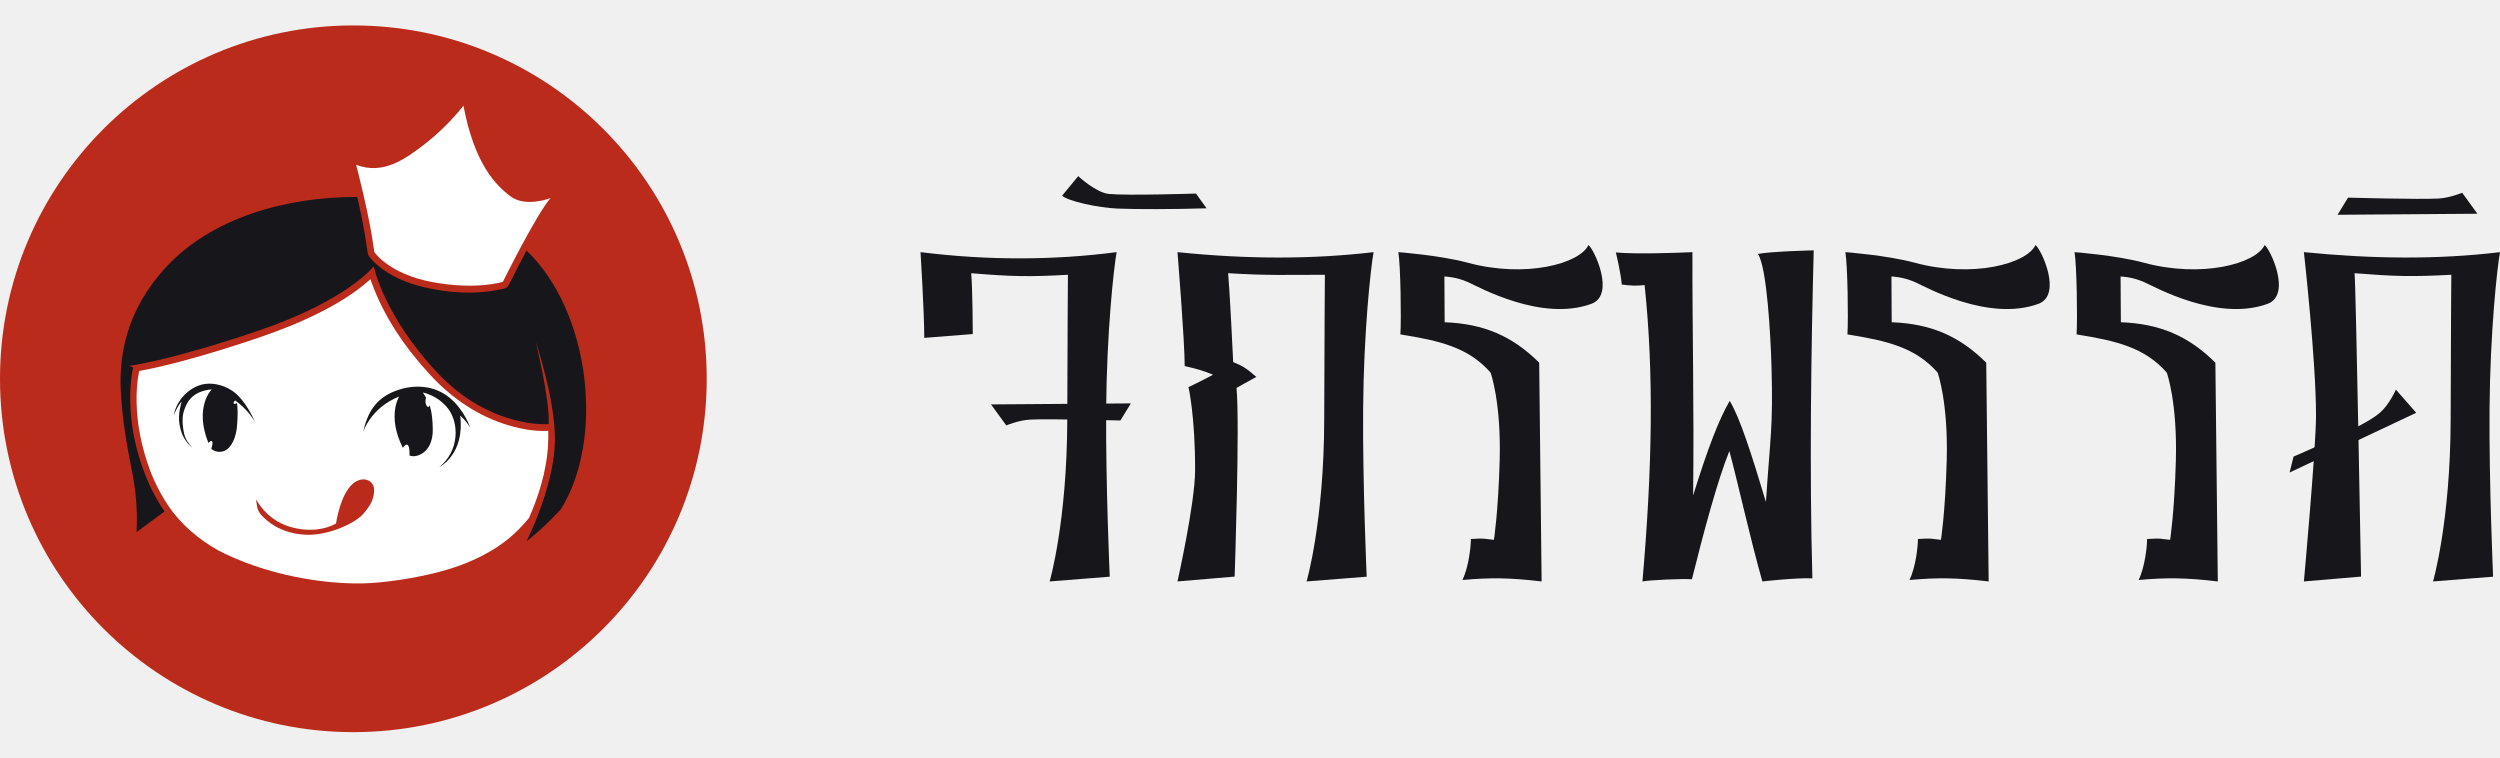
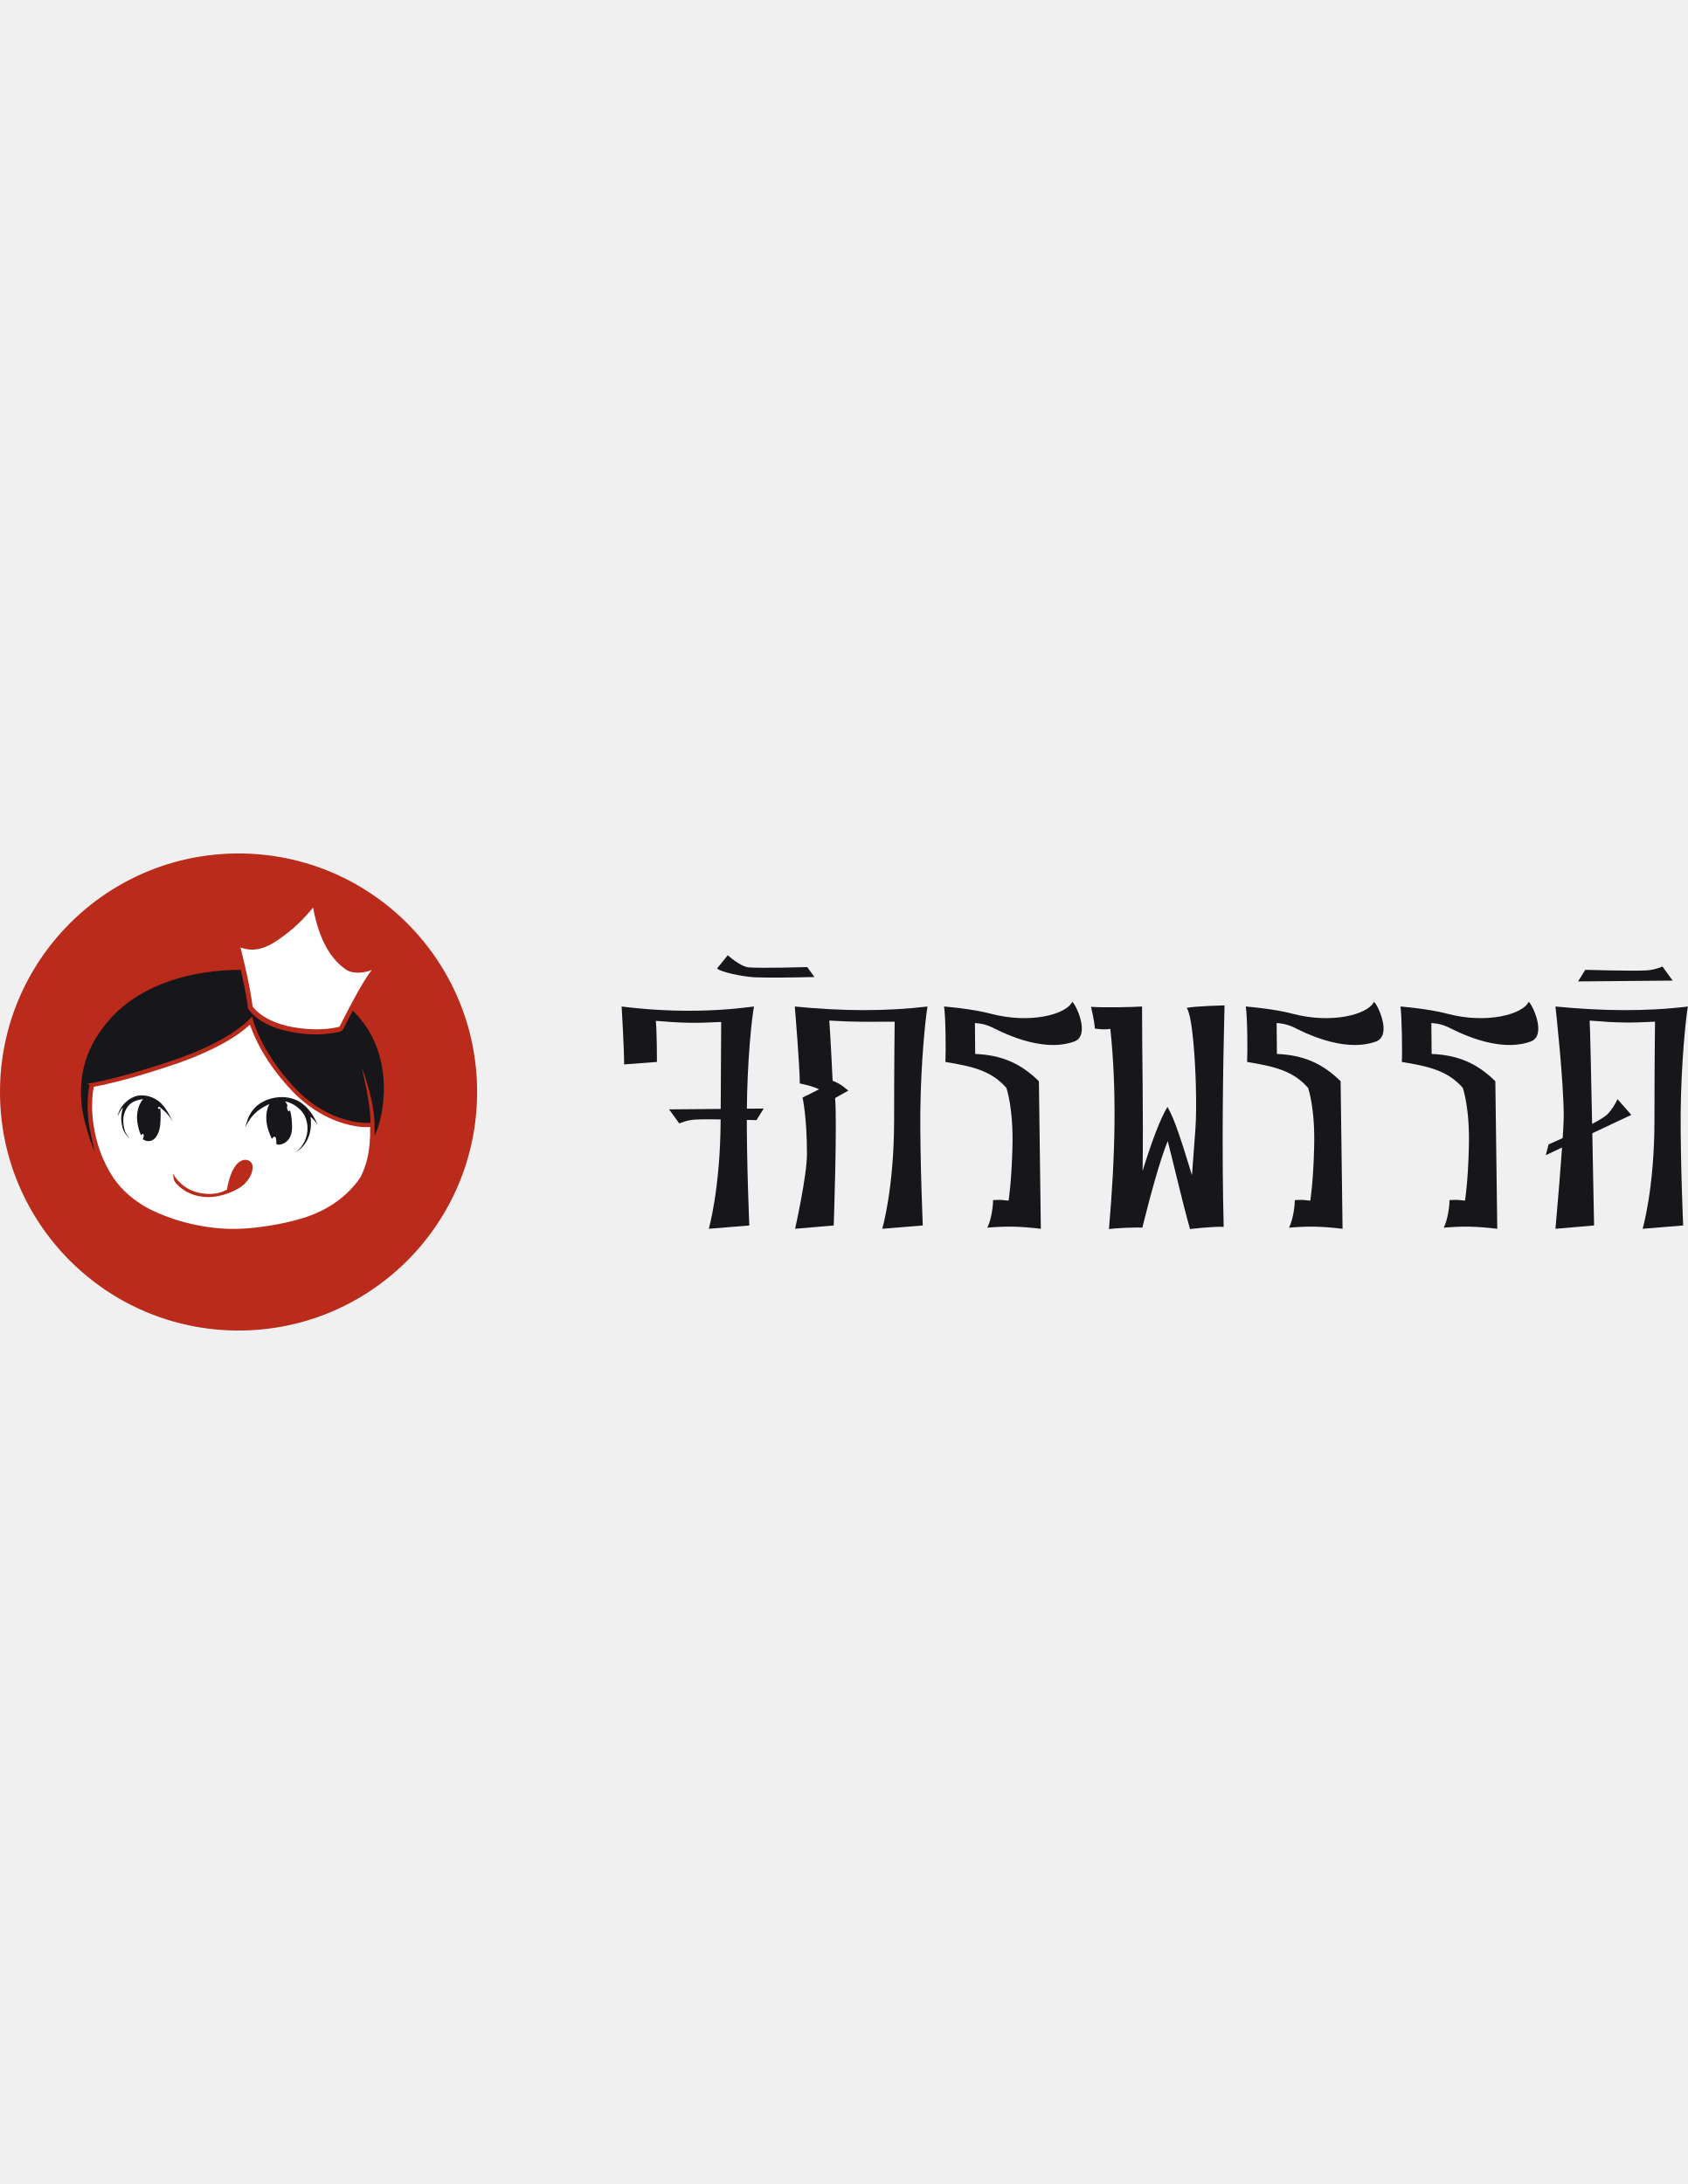
- <svg xmlns="http://www.w3.org/2000/svg" width="100%" height="100%" viewBox="0 0 99 30" version="1.1" xml:space="preserve" style="fill-rule:evenodd;clip-rule:evenodd;stroke-linejoin:round;stroke-miterlimit:1.414;">
+ <svg xmlns="http://www.w3.org/2000/svg" version="1.1" id="Layer_1" x="0px" y="0px" viewBox="0 0 612 792" style="enable-background:new 0 0 612 792;" xml:space="preserve">
+   <style type="text/css">
+ 	.st0{fill:#BB2B1B;}
+ 	.st1{fill:#FFFFFF;}
+ 	.st2{fill:#16161B;}
+ </style>
  <g id="logo_white">
    <g>
-       <circle cx="13.993" cy="15" r="13.993" style="fill:#bb2b1b;" />
+       <circle class="st0" cx="86.5" cy="396" r="86.5" />
      <g>
-         <path d="M8.886,21.919c-0.7,-0.336 -1.466,-0.91 -2.001,-1.59c-0.565,-0.719 -0.881,-1.54 -0.936,-1.687c-0.324,-0.864 -0.522,-1.786 -0.54,-2.711c-0.008,-0.416 0.017,-0.835 0.104,-1.24l0.007,-0.001c0.287,-0.053 0.573,-0.114 0.857,-0.181c1.121,-0.263 2.229,-0.596 3.326,-0.956c0.795,-0.261 1.582,-0.539 2.341,-0.882c0.936,-0.423 1.845,-0.921 2.595,-1.586c0.01,-0.009 0.02,-0.018 0.03,-0.027c0,0 0.025,0.07 0.043,0.121c0.499,1.388 1.352,2.62 2.358,3.703c0.841,0.906 1.905,1.625 3.093,1.968c0.506,0.146 1.032,0.239 1.548,0.212c0.007,0.173 0.001,0.346 -0.007,0.519c-0.051,1.118 -0.424,2.186 -0.758,2.932c-0.435,0.527 -1.088,1.215 -2.471,1.777c-1.292,0.526 -2.964,0.751 -3.829,0.801c-1.338,0.078 -3.67,-0.169 -5.76,-1.172Z" style="fill:#fff;" />
-         <path d="M10.142,19.77c0,0 0.374,0.797 1.321,1.085c0.786,0.239 1.459,0.099 1.844,-0.126c0,0 0.184,-1.33 0.796,-1.666c0.374,-0.205 0.71,0.017 0.712,0.329c0.003,0.307 -0.104,0.598 -0.44,0.968c-0.356,0.392 -1.39,0.844 -2.229,0.816c-1.056,-0.034 -1.597,-0.569 -1.785,-0.764c-0.197,-0.206 -0.191,-0.433 -0.219,-0.642Z" style="fill:#bb2b1b;" />
-         <path d="M14.378,17.115c0,0 0.286,-0.958 1.43,-1.413c0,0 -0.494,0.764 0.145,2.033c0,0 0.103,-0.173 0.191,-0.116c0.088,0.057 0.072,0.418 0.072,0.418c0,0 0.147,0.073 0.372,-0.014c0.225,-0.087 0.559,-0.347 0.549,-1.037c-0.01,-0.691 -0.127,-0.935 -0.127,-0.935c0,0 -0.013,0.054 -0.047,0.065c-0.034,0.012 -0.162,-0.103 -0.094,-0.368c0,0 -0.09,-0.171 -0.129,-0.206c0,0 0.602,0.104 1.015,0.655c0.413,0.552 0.456,1.641 -0.362,2.301c0,0 1.02,-0.498 0.831,-2.036c0,0 0.203,0.15 0.397,0.473c0,0 -0.222,-0.691 -0.813,-1.181c-0.591,-0.49 -1.4,-0.563 -2.166,-0.267c-0.765,0.296 -1.092,0.853 -1.264,1.628Z" style="fill:#16161b;" />
-         <path d="M7.644,17.761c0,0 -0.232,-0.232 -0.316,-0.466c-0.084,-0.235 -0.142,-0.719 -0.052,-0.998c0.091,-0.28 0.254,-0.796 1.11,-0.879c0,0 -0.708,0.693 -0.132,2.125c0,0 0.087,-0.121 0.143,-0.065c0.057,0.055 -0.031,0.295 -0.031,0.295c0,0 0.214,0.2 0.511,0.085c0.297,-0.115 0.466,-0.551 0.505,-0.942c0.039,-0.391 0.038,-0.819 -0.004,-0.954c0,0 -0.092,0.065 -0.122,0.015c-0.03,-0.049 0.057,-0.119 0.057,-0.119c0,0 0.518,0.353 0.799,0.879c0,0 -0.277,-0.665 -0.685,-1.073c-0.408,-0.408 -1.071,-0.583 -1.562,-0.395c-0.491,0.187 -0.888,0.643 -0.984,1.181c0,0 0.143,-0.38 0.316,-0.551c0,0 -0.166,0.487 -0.088,0.909c0.066,0.352 0.16,0.622 0.535,0.953Z" style="fill:#16161b;" />
-         <path d="M14.823,9.979c0,0 0.56,0.866 2.3,1.192c1.739,0.326 2.791,-0.011 2.791,-0.011c0,0 1.325,-2.675 1.887,-3.315c0,0 -0.991,0.385 -1.591,-0.074c-0.601,-0.459 -1.421,-1.291 -1.857,-3.585c0,0 -0.596,0.785 -1.472,1.471c-0.876,0.686 -1.717,1.266 -2.778,0.871c0,0 0.54,2.028 0.72,3.451Z" style="fill:#fff;" />
-         <path d="M20.851,9.92c2.552,2.457 3.079,7.49 1.364,10.237c0,0 -0.579,0.664 -1.366,1.278c0,0 1.066,-2.091 1.125,-3.892c0.053,-1.62 -0.763,-4.025 -0.763,-4.025c0,0 0.566,2.278 0.516,3.276c0,0 -2.313,0.203 -4.425,-2.054c-2.113,-2.256 -2.504,-4.195 -2.504,-4.195c0,0 -1.021,1.344 -4.574,2.553c-3.554,1.208 -5.11,1.388 -5.11,1.388l0.159,0.062c0,0 -0.3,1.198 0.063,2.881c0.174,0.806 0.526,1.888 1.182,2.822l-1.11,0.821c0.053,-0.987 -0.061,-1.801 -0.172,-2.356c-0.369,-1.851 -0.397,-2.501 -0.438,-3.012c-0.119,-1.5 0.153,-3.356 1.76,-5.106c1.822,-1.984 4.777,-2.804 7.588,-2.8c0.161,0.694 0.3,1.393 0.397,2.099c0.008,0.059 0.016,0.118 0.03,0.174l0.027,0.054c0.091,0.14 0.215,0.258 0.342,0.368c0.516,0.448 1.174,0.721 1.845,0.879c0.962,0.227 1.993,0.299 2.965,0.101c0.108,-0.022 0.219,-0.033 0.306,-0.089c0.055,-0.035 0.06,-0.054 0.095,-0.106l0.004,-0.008c0.226,-0.453 0.455,-0.904 0.694,-1.35Z" style="fill:#16161b;" />
+         <path class="st1" d="M54.9,438.8c-4.3-2.1-9.1-5.6-12.4-9.8c-3.5-4.4-5.4-9.5-5.8-10.4c-2-5.3-3.2-11-3.3-16.8     c0-2.6,0.1-5.2,0.6-7.7l0,0c1.8-0.3,3.5-0.7,5.3-1.1c6.9-1.6,13.8-3.7,20.6-5.9c4.9-1.6,9.8-3.3,14.5-5.5     c5.8-2.6,11.4-5.7,16-9.8c0.1-0.1,0.1-0.1,0.2-0.2c0,0,0.2,0.4,0.3,0.7c3.1,8.6,8.4,16.2,14.6,22.9c5.2,5.6,11.8,10,19.1,12.2     c3.1,0.9,6.4,1.5,9.6,1.3c0,1.1,0,2.1,0,3.2c-0.3,6.9-1.3,10.3-3.4,14.9c-3,4.5-8.4,10-17,13.5c-8,3.3-19.6,4.9-25,5.2     C80.6,446.1,67.9,445,54.9,438.8L54.9,438.8z" />
+         <path class="st0" d="M62.7,425.5c0,0,2.3,4.9,8.2,6.7c4.9,1.5,9,0.6,11.4-0.8c0,0,1.1-8.2,4.9-10.3c2.3-1.3,4.4,0.1,4.4,2     c0,1.9-0.6,3.7-2.7,6c-2.2,2.4-8.6,5.2-13.8,5c-6.5-0.2-9.9-3.5-11-4.7C62.8,428.2,62.9,426.8,62.7,425.5z" />
+         <path class="st2" d="M88.9,409.1c0,0,1.8-5.9,8.8-8.7c0,0-3.1,4.7,0.9,12.6c0,0,0.6-1.1,1.2-0.7c0.5,0.4,0.4,2.6,0.4,2.6     s0.9,0.5,2.3-0.1c1.4-0.5,3.5-2.1,3.4-6.4c-0.1-4.3-0.8-5.8-0.8-5.8s-0.1,0.3-0.3,0.4c-0.2,0.1-1-0.6-0.6-2.3     c0,0-0.6-1.1-0.8-1.3c0,0,3.7,0.6,6.3,4c2.6,3.4,2.8,10.1-2.2,14.2c0,0,6.3-3.1,5.1-12.6c0,0,1.3,0.9,2.5,2.9c0,0-1.4-4.3-5-7.3     s-8.7-3.5-13.4-1.7C92,400.8,89.9,404.3,88.9,409.1L88.9,409.1z" />
+         <path class="st2" d="M47.3,413.1c0,0-1.4-1.4-2-2.9c-0.5-1.5-0.9-4.4-0.3-6.2c0.6-1.7,1.6-4.9,6.9-5.4c0,0-4.4,4.3-0.8,13.1     c0,0,0.5-0.7,0.9-0.4c0.4,0.3-0.2,1.8-0.2,1.8s1.3,1.2,3.2,0.5c1.8-0.7,2.9-3.4,3.1-5.8c0.2-2.4,0.2-5.1,0-5.9     c0,0-0.6,0.4-0.8,0.1c-0.2-0.3,0.4-0.7,0.4-0.7s3.2,2.2,4.9,5.4c0,0-1.7-4.1-4.2-6.6c-2.5-2.5-6.6-3.6-9.7-2.4     c-3,1.2-5.5,4-6.1,7.3c0,0,0.9-2.3,2-3.4c0,0-1,3-0.5,5.6C44.4,409.4,44.9,411,47.3,413.1L47.3,413.1z" />
+         <path class="st1" d="M91.6,365c0,0,3.5,5.4,14.2,7.4c10.8,2,17.3-0.1,17.3-0.1s8.2-16.5,11.7-20.5c0,0-6.1,2.4-9.8-0.5     c-3.7-2.8-8.8-8-11.5-22.2c0,0-3.7,4.9-9.1,9.1s-10.6,7.8-17.2,5.4C87.2,343.6,90.5,356.2,91.6,365z" />
+         <path class="st2" d="M135.8,408.9c0.3-9.4-4.7-22-4.7-22s3.5,14.1,3.2,20.3c0,0-14.3,1.3-27.4-12.7     c-13.1-13.9-15.5-25.9-15.5-25.9s-6.3,8.3-28.3,15.8c-22,7.5-31.6,8.6-31.6,8.6l1,0.4c0,0-1.9,7.4,0.4,17.8     c1.1,5,1.4,6.5,1.4,6.5c-2.6-6.6-4.6-13.9-4.8-18.1c-0.7-9.3,1-19.8,10.9-30.6c11.3-12.3,29.5-17.3,46.9-17.3     c1,4.3,1.9,8.6,2.5,13c0,0.4,0.1,0.7,0.2,1.1l0.2,0.3c0.6,0.9,1.3,1.6,2.1,2.3c3.2,2.8,7.3,4.5,11.4,5.4     c5.9,1.4,12.3,1.8,18.3,0.6c0.7-0.1,1.4-0.2,1.9-0.6c0.3-0.2,0.4-0.3,0.6-0.7l0,0c1.4-2.8,0.7-1.5,2.2-4.3l1.2-2.3     c15.8,15.2,11.5,38.5,7.9,45.4L135.8,408.9z" />
      </g>
    </g>
    <g>
-       <path d="M39.244,16.015l0.604,0.831c0,0 0.485,-0.203 0.934,-0.229c0.723,-0.042 3.586,0.034 3.586,0.034l0.415,-0.677l-5.539,0.041Z" style="fill:#16161b;" />
-       <path d="M98.106,8.464l-0.604,-0.831c0,0 -0.486,0.203 -0.934,0.229c-0.723,0.042 -3.586,-0.035 -3.586,-0.035l-0.415,0.678l5.539,-0.041Z" style="fill:#16161b;" />
-       <path d="M95.682,16.346l-0.805,-0.917c0,0 -0.252,0.587 -0.634,0.917c-0.381,0.33 -1.245,0.736 -1.779,0.991c-0.983,0.468 -1.639,0.744 -1.639,0.744l-0.158,0.631l5.015,-2.366Z" style="fill:#16161b;" />
-       <path d="M42.061,7.748l0.636,-0.773c0,0 0.702,0.654 1.214,0.705c0.72,0.072 3.45,-0.015 3.45,-0.015l0.419,0.584c-1.364,0.04 -2.712,0.042 -3.512,0.011c-0.801,-0.032 -1.987,-0.298 -2.207,-0.512Z" style="fill:#16161b;" />
-       <path d="M41.566,23.025l2.38,-0.188c0,0 -0.163,-3.661 -0.142,-6.65c0.022,-2.989 0.296,-5.542 0.414,-6.202c-2.458,0.318 -5.038,0.339 -7.765,0c0,0 0.148,2.389 0.148,3.395l1.921,-0.152c0,0 -0.006,-1.816 -0.063,-2.409c1.584,0.131 2.264,0.15 3.831,0.062c0,0 -0.019,2.401 -0.026,5.737c-0.009,4.059 -0.698,6.407 -0.698,6.407Z" style="fill:#16161b;" />
-       <path d="M54.394,9.985c-0.119,0.66 -0.393,3.213 -0.414,6.202c-0.022,2.989 0.141,6.65 0.141,6.65l-2.38,0.188c0,0 0.689,-2.348 0.698,-6.407c0.008,-3.336 0.027,-5.737 0.027,-5.737c-1.579,0.001 -2.212,0.035 -3.831,-0.062c0.054,0.575 0.199,3.416 0.199,3.52c0.382,0.154 0.518,0.242 0.916,0.586c-0.425,0.232 -0.784,0.437 -0.784,0.437c0.136,1.414 -0.074,7.471 -0.074,7.471l-2.264,0.192c0,0 0.695,-3.085 0.698,-4.395c0.006,-2.148 -0.262,-3.3 -0.262,-3.3c0.381,-0.177 0.975,-0.49 0.975,-0.49c-0.4,-0.173 -0.742,-0.253 -1.125,-0.344c0,-1.005 -0.286,-4.507 -0.286,-4.511c2.757,0.283 5.335,0.286 7.766,0Z" style="fill:#16161b;" />
-       <path d="M99,9.985c-0.119,0.66 -0.392,3.213 -0.414,6.202c-0.022,2.989 0.141,6.65 0.141,6.65l-2.379,0.188c0,0 0.688,-2.348 0.698,-6.407c0.007,-3.336 0.026,-5.737 0.026,-5.737c-1.564,0.082 -2.217,0.066 -3.831,-0.062c0.055,0.575 0.257,12.014 0.257,12.014l-2.264,0.192c0,0 0.477,-5.245 0.48,-6.555c0.006,-2.148 -0.479,-6.481 -0.48,-6.485c2.684,0.267 5.28,0.301 7.766,0Z" style="fill:#16161b;" />
-       <path d="M78.751,23.025c-1.252,-0.147 -2.017,-0.158 -3.137,-0.057c0.255,-0.516 0.339,-1.364 0.336,-1.623c0.606,-0.04 0.472,-0.007 0.912,0.032c0,0 0.171,-1.072 0.228,-3.136c0.064,-2.318 -0.359,-3.485 -0.359,-3.485c-0.876,-0.998 -1.995,-1.26 -3.573,-1.514c0.039,-0.616 0.009,-2.698 -0.08,-3.257c0,0 1.652,0.123 2.738,0.417c2.299,0.622 4.438,0.043 4.789,-0.697c0.213,0.139 1.087,1.975 0.111,2.329c-1.976,0.717 -4.456,-0.671 -4.865,-0.855c-0.505,-0.226 -0.95,-0.229 -0.95,-0.229l0.01,1.811c1.548,0.059 2.677,0.542 3.744,1.601l0.096,8.663Z" style="fill:#16161b;" />
-       <path d="M87.825,23.025c-1.251,-0.147 -2.017,-0.158 -3.136,-0.057c0.254,-0.516 0.339,-1.364 0.335,-1.623c0.607,-0.04 0.472,-0.007 0.913,0.032c0,0 0.17,-1.072 0.227,-3.136c0.064,-2.318 -0.359,-3.485 -0.359,-3.485c-0.876,-0.998 -1.995,-1.26 -3.572,-1.514c0.038,-0.616 0.008,-2.698 -0.08,-3.257c0,0 1.651,0.123 2.738,0.417c2.298,0.622 4.437,0.043 4.788,-0.697c0.213,0.139 1.088,1.975 0.112,2.329c-1.977,0.717 -4.456,-0.671 -4.866,-0.855c-0.505,-0.226 -0.95,-0.229 -0.95,-0.229l0.011,1.811c1.548,0.059 2.676,0.542 3.743,1.601l0.096,8.663Z" style="fill:#16161b;" />
-       <path d="M61.048,23.025c-1.252,-0.147 -2.017,-0.158 -3.137,-0.057c0.255,-0.516 0.339,-1.364 0.336,-1.623c0.606,-0.04 0.472,-0.007 0.912,0.032c0,0 0.171,-1.072 0.228,-3.136c0.064,-2.318 -0.359,-3.485 -0.359,-3.485c-0.876,-0.998 -1.995,-1.26 -3.573,-1.514c0.039,-0.616 0.009,-2.698 -0.08,-3.257c0,0 1.652,0.123 2.738,0.417c2.299,0.622 4.438,0.043 4.789,-0.697c0.213,0.139 1.087,1.975 0.111,2.329c-1.976,0.717 -4.456,-0.671 -4.865,-0.855c-0.505,-0.226 -0.95,-0.229 -0.95,-0.229l0.01,1.811c1.548,0.059 2.677,0.542 3.744,1.601l0.096,8.663Z" style="fill:#16161b;" />
-       <path d="M63.988,9.996c0,0 0.194,0.789 0.234,1.272c0.321,0.046 0.625,0.058 0.904,0.02c0.373,3.508 0.303,7.28 -0.085,11.737c0.302,-0.056 1.543,-0.114 1.959,-0.087c0.469,-1.889 1.029,-3.961 1.483,-5.076c0.315,1.153 0.834,3.509 1.307,5.163c0,0 1.358,-0.154 1.98,-0.122c-0.12,-4.303 -0.048,-9.085 0.053,-12.989c0,0 -1.663,0.037 -2.211,0.142c0.361,0.513 0.506,3.277 0.54,4.481c0.067,2.407 -0.05,2.732 -0.221,5.342c-0.56,-1.859 -1.02,-3.319 -1.434,-4.004c-0.432,0.737 -0.888,1.936 -1.449,3.746c0.041,-3.69 -0.035,-6.463 -0.028,-9.636c-0.559,0.027 -2.264,0.088 -3.032,0.011Z" style="fill:#16161b;" />
+       <path class="st2" d="M242.6,402.3l3.7,5.1c0,0,3-1.3,5.8-1.4c4.5-0.3,22.2,0.2,22.2,0.2l2.6-4.2L242.6,402.3L242.6,402.3z" />
+       <path class="st2" d="M606.5,355.6l-3.7-5.1c0,0-3,1.3-5.8,1.4c-4.5,0.3-22.2-0.2-22.2-0.2l-2.6,4.2L606.5,355.6L606.5,355.6z" />
+       <path class="st2" d="M591.5,404.3l-5-5.7c0,0-1.6,3.6-3.9,5.7c-2.4,2-7.7,4.5-11,6.1c-6.1,2.9-10.1,4.6-10.1,4.6l-1,3.9    L591.5,404.3z" />
+       <path class="st2" d="M260,351.2l3.9-4.8c0,0,4.3,4,7.5,4.4c4.5,0.4,21.3-0.1,21.3-0.1l2.6,3.6c-8.4,0.2-16.8,0.3-21.7,0.1    C268.7,354.1,261.4,352.5,260,351.2z" />
+       <path class="st2" d="M257,445.6l14.7-1.2c0,0-1-22.6-0.9-41.1c0.1-18.5,1.8-34.3,2.6-38.3c-15.2,2-31.1,2.1-48,0    c0,0,0.9,14.8,0.9,21l11.9-0.9c0,0,0-11.2-0.4-14.9c9.8,0.8,14,0.9,23.7,0.4c0,0-0.1,14.8-0.2,35.5    C261.2,431.1,257,445.6,257,445.6L257,445.6z" />
+       <path class="st2" d="M336.3,365c-0.7,4.1-2.4,19.9-2.6,38.3c-0.1,18.5,0.9,41.1,0.9,41.1l-14.7,1.2c0,0,4.3-14.5,4.3-39.6    c0-20.6,0.2-35.5,0.2-35.5c-9.8,0-13.7,0.2-23.7-0.4c0.3,3.6,1.2,21.1,1.2,21.8c2.4,1,3.2,1.5,5.7,3.6c-2.6,1.4-4.8,2.7-4.8,2.7    c0.8,8.7-0.5,46.2-0.5,46.2l-14,1.2c0,0,4.3-19.1,4.3-27.2c0-13.3-1.6-20.4-1.6-20.4c2.4-1.1,6-3,6-3c-2.5-1.1-4.6-1.6-7-2.1    c0-6.2-1.8-27.9-1.8-27.9C305.3,366.7,321.2,366.8,336.3,365L336.3,365z" />
+       <path class="st2" d="M612,365c-0.7,4.1-2.4,19.9-2.6,38.3c-0.1,18.5,0.9,41.1,0.9,41.1l-14.7,1.2c0,0,4.3-14.5,4.3-39.6    c0-20.6,0.2-35.5,0.2-35.5c-9.7,0.5-13.7,0.4-23.7-0.4c0.3,3.6,1.6,74.3,1.6,74.3l-14,1.2c0,0,2.9-32.4,3-40.5    c0-13.3-3-40.1-3-40.1C580.6,366.6,596.6,366.9,612,365z" />
+       <path class="st2" d="M486.8,445.6c-7.7-0.9-12.5-1-19.4-0.4c1.6-3.2,2.1-8.4,2.1-10c3.7-0.2,2.9,0,5.6,0.2c0,0,1.1-6.6,1.4-19.4    c0.4-14.3-2.2-21.5-2.2-21.5c-5.4-6.2-12.3-7.8-22.1-9.4c0.2-3.8,0.1-16.7-0.5-20.1c0,0,10.2,0.8,16.9,2.6    c14.2,3.8,27.4,0.3,29.6-4.3c1.3,0.9,6.7,12.2,0.7,14.4c-12.2,4.4-27.5-4.1-30.1-5.3c-3.1-1.4-5.9-1.4-5.9-1.4l0.1,11.2    c9.6,0.4,16.5,3.4,23.1,9.9L486.8,445.6L486.8,445.6z" />
+       <path class="st2" d="M542.9,445.6c-7.7-0.9-12.5-1-19.4-0.4c1.6-3.2,2.1-8.4,2.1-10c3.8-0.2,2.9,0,5.6,0.2c0,0,1.1-6.6,1.4-19.4    c0.4-14.3-2.2-21.5-2.2-21.5c-5.4-6.2-12.3-7.8-22.1-9.4c0.2-3.8,0-16.7-0.5-20.1c0,0,10.2,0.8,16.9,2.6    c14.2,3.8,27.4,0.3,29.6-4.3c1.3,0.9,6.7,12.2,0.7,14.4c-12.2,4.4-27.5-4.1-30.1-5.3c-3.1-1.4-5.9-1.4-5.9-1.4l0.1,11.2    c9.6,0.4,16.5,3.4,23.1,9.9L542.9,445.6L542.9,445.6z" />
+       <path class="st2" d="M377.4,445.6c-7.7-0.9-12.5-1-19.4-0.4c1.6-3.2,2.1-8.4,2.1-10c3.7-0.2,2.9,0,5.6,0.2c0,0,1.1-6.6,1.4-19.4    c0.4-14.3-2.2-21.5-2.2-21.5c-5.4-6.2-12.3-7.8-22.1-9.4c0.2-3.8,0.1-16.7-0.5-20.1c0,0,10.2,0.8,16.9,2.6    c14.2,3.8,27.4,0.3,29.6-4.3c1.3,0.9,6.7,12.2,0.7,14.4c-12.2,4.4-27.5-4.1-30.1-5.3c-3.1-1.4-5.9-1.4-5.9-1.4l0.1,11.2    c9.6,0.4,16.5,3.4,23.1,9.9L377.4,445.6L377.4,445.6z" />
+       <path class="st2" d="M395.6,365.1c0,0,1.2,4.9,1.4,7.9c2,0.3,3.9,0.4,5.6,0.1c2.3,21.7,1.9,45-0.5,72.6c1.9-0.3,9.5-0.7,12.1-0.5    c2.9-11.7,6.4-24.5,9.2-31.4c1.9,7.1,5.2,21.7,8.1,31.9c0,0,8.4-1,12.2-0.8c-0.7-26.6-0.3-56.2,0.3-80.3c0,0-10.3,0.2-13.7,0.9    c2.2,3.2,3.1,20.3,3.3,27.7c0.4,14.9-0.3,16.9-1.4,33c-3.5-11.5-6.3-20.5-8.9-24.8c-2.7,4.6-5.5,12-9,23.2    c0.3-22.8-0.2-40-0.2-59.6C410.8,365.2,400.3,365.5,395.6,365.1L395.6,365.1z" />
    </g>
  </g>
</svg>
